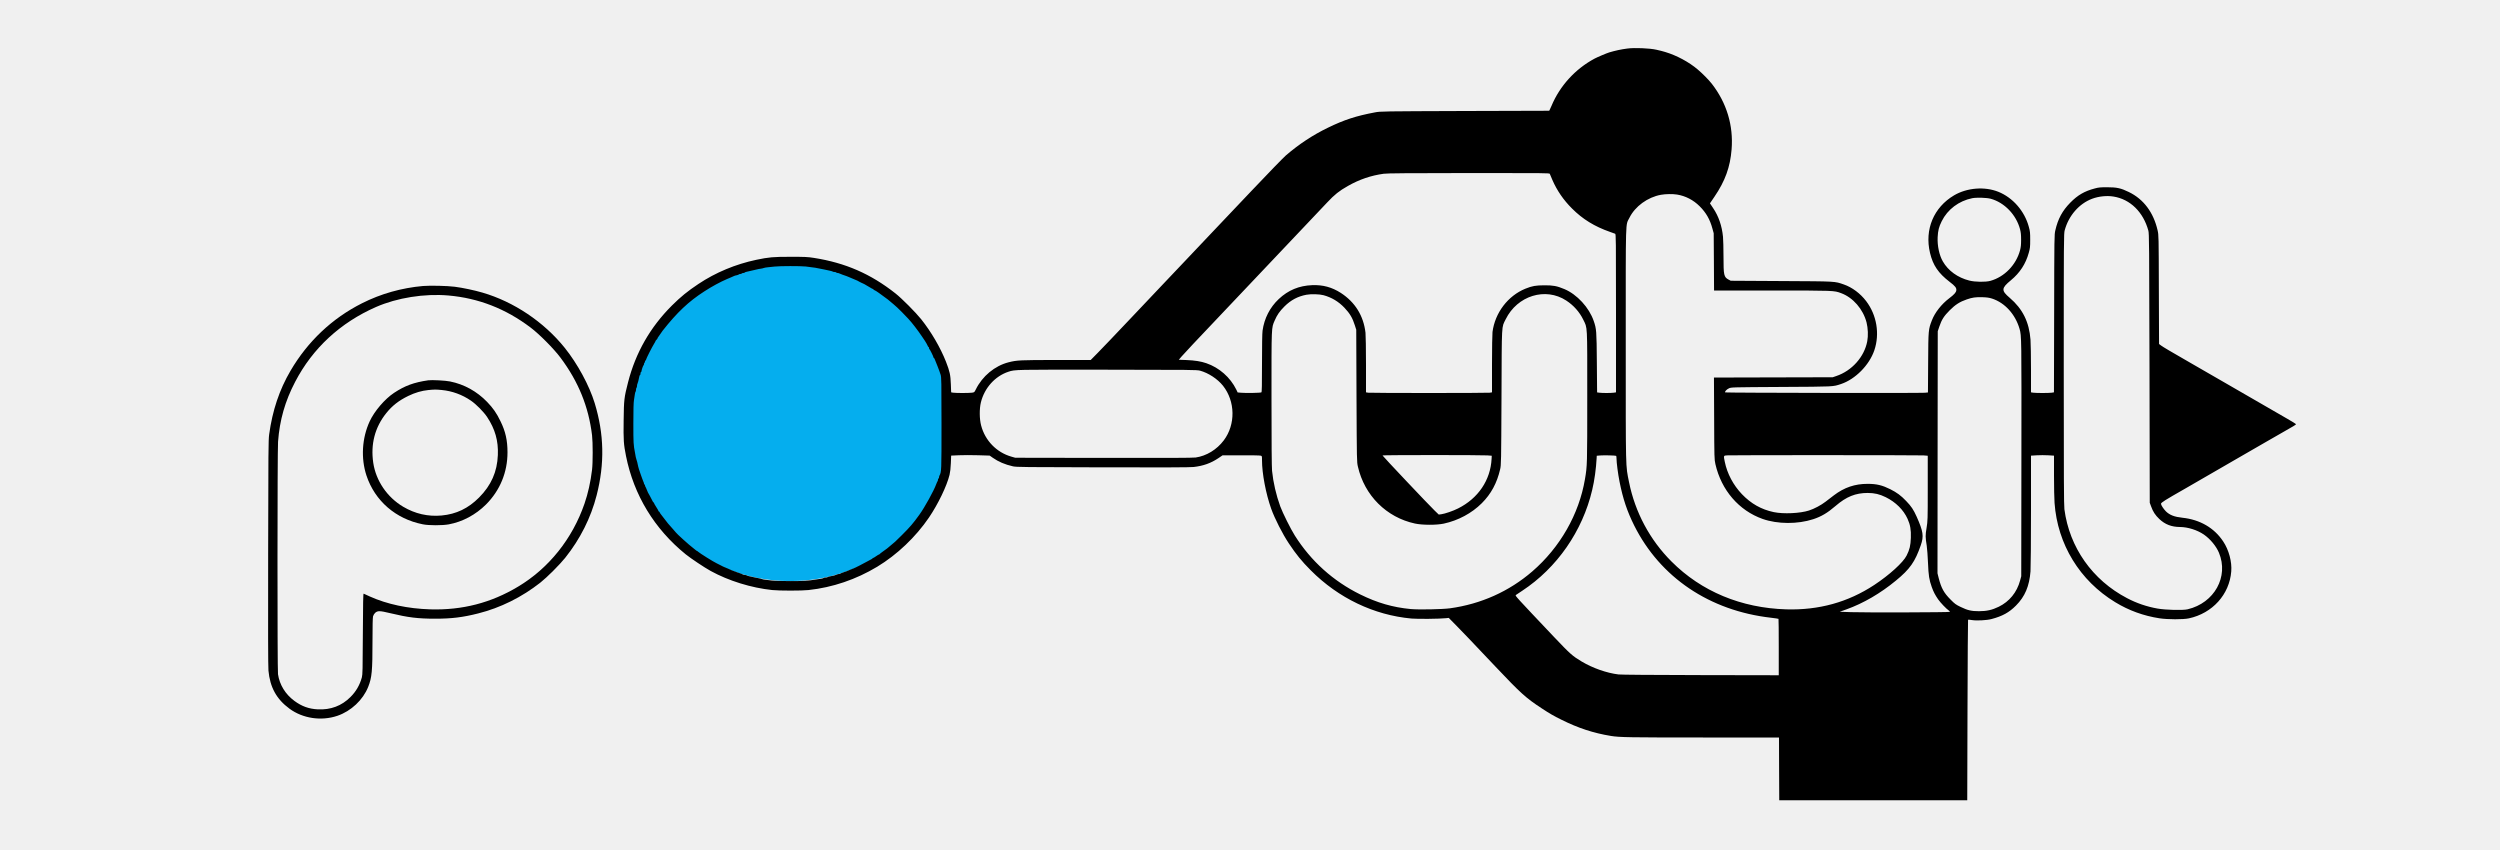
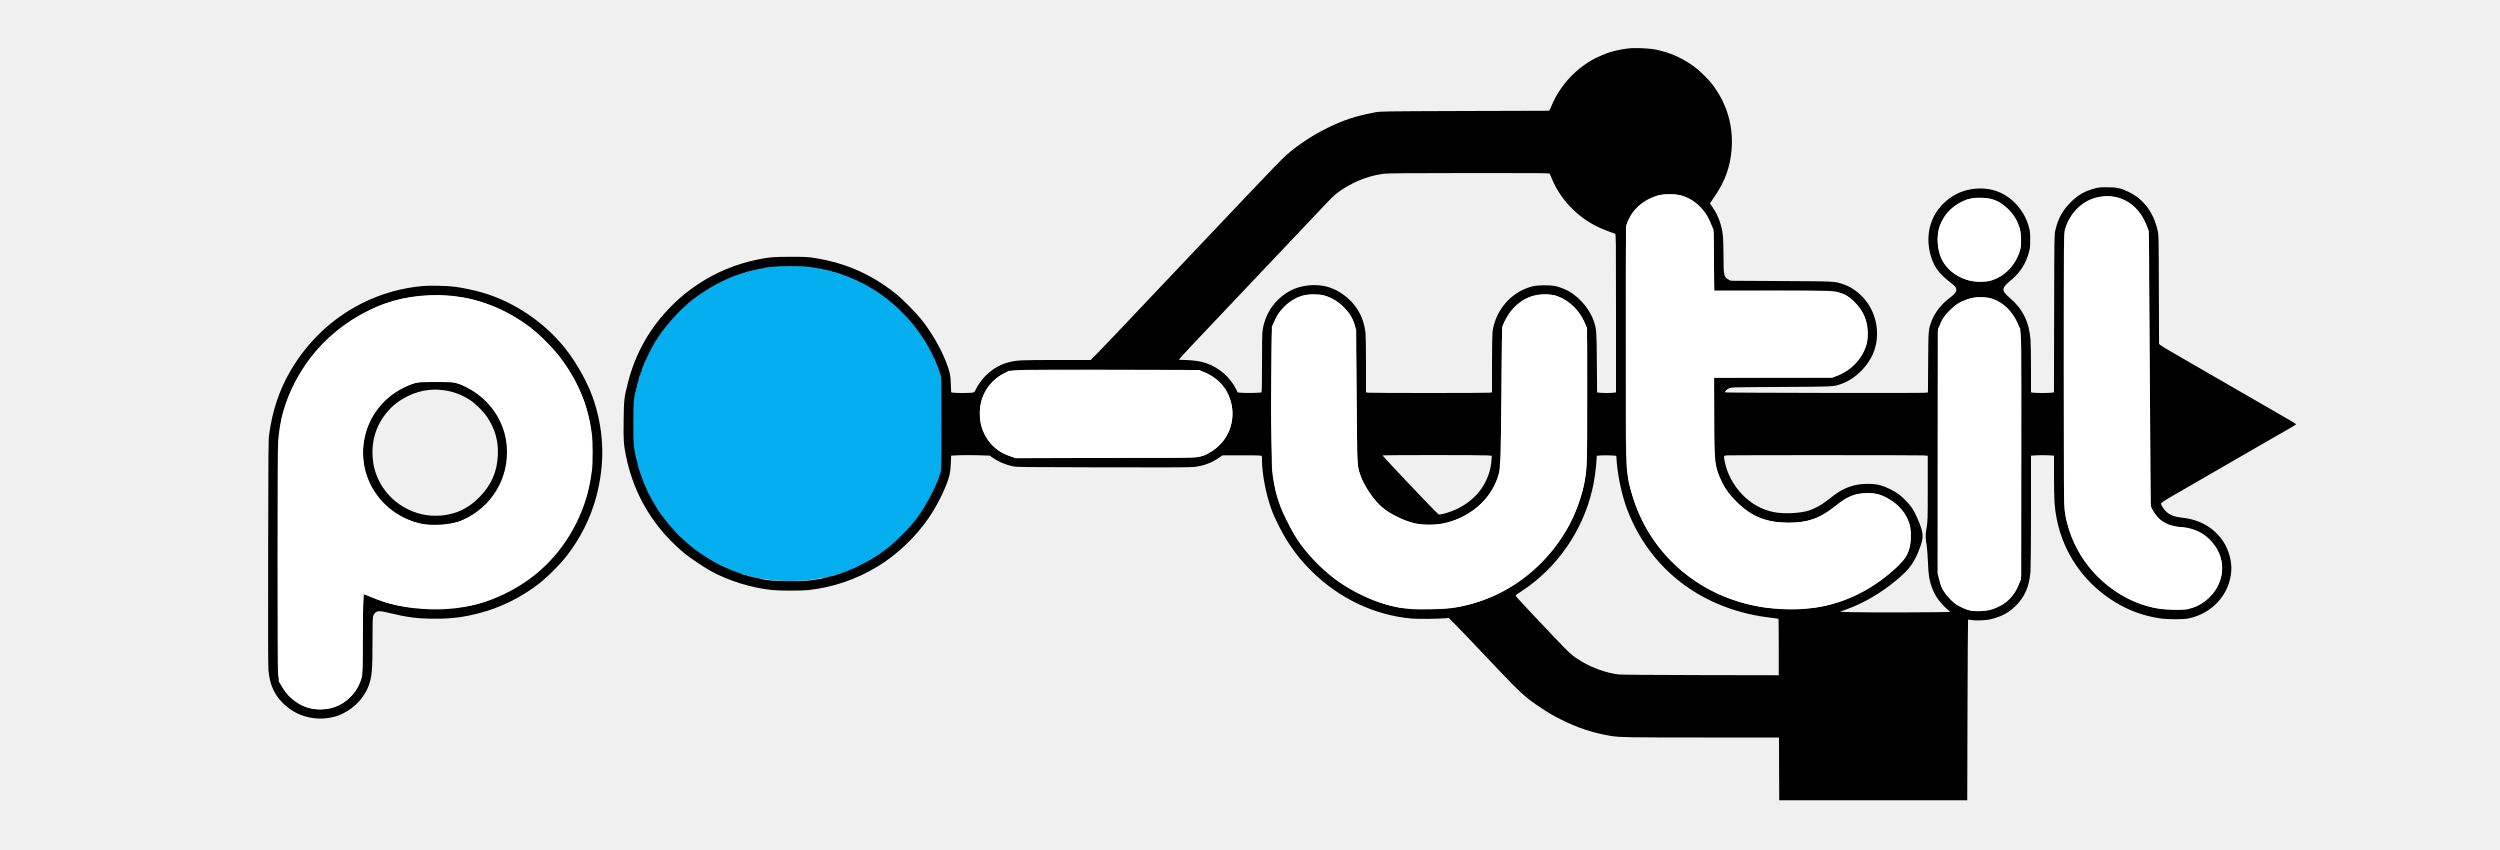
- <svg xmlns="http://www.w3.org/2000/svg" width="100%" height="100%" viewBox="0 0 5000 1700" version="1.1" xml:space="preserve" style="fill-rule:evenodd;clip-rule:evenodd;stroke-linejoin:round;stroke-miterlimit:1.414;">
-   <g transform="matrix(1,0,0,1,52.664,116.094)">
+ <svg xmlns="http://www.w3.org/2000/svg" width="100%" height="100%" viewBox="0 0 5000 1700" version="1.1" xml:space="preserve" style="fill-rule:evenodd;clip-rule:evenodd;stroke-linejoin:round;stroke-miterlimit:1.414;" id="svg2">
+   <defs id="defs19" />
+   <g transform="matrix(1,0,0,1,52.664,116.094)" id="g4">
    <g id="Layer1">
-       <ellipse cx="1527.57" cy="728.977" rx="328.195" ry="317.059" style="fill:rgb(5,174,238);" />
+       <ellipse cx="1527.57" cy="728.977" rx="328.195" ry="317.059" style="fill:rgb(5,174,238);" id="ellipse7" />
    </g>
  </g>
-   <g transform="matrix(0.1,0,0,-0.1,0,1700)">
-     <path d="M32545,16029C32421,16013 32306,15988 32185,15952C32133,15936 31947,15858 31890,15827C31506,15621 31198,15284 31031,14885C31019,14858 31004,14824 30997,14810L30984,14785L29300,14780C27616,14774 27615,14774 27497,14752C27124,14682 26880,14603 26557,14445C26254,14298 25983,14119 25717,13891C25669,13849 25360,13532 25032,13185C24704,12839 24356,12472 24259,12370C24162,12268 23913,12005 23705,11785C23497,11565 23290,11347 23245,11300C23201,11253 22922,10959 22625,10645C22329,10332 22025,10013 21950,9938L21814,9800L21130,9800C20410,9800 20338,9797 20171,9754C19896,9684 19646,9477 19515,9209C19487,9153 19486,9152 19436,9146C19370,9138 19126,9138 19068,9146L19023,9152L19017,9314C19011,9501 18995,9572 18919,9767C18808,10048 18625,10363 18424,10615C18315,10751 18037,11031 17910,11131C17414,11523 16908,11743 16279,11842C16152,11862 16097,11864 15810,11864C15462,11864 15380,11857 15126,11804C14711,11716 14312,11550 13969,11321C13751,11176 13615,11065 13439,10890C13004,10456 12713,9946 12561,9354C12483,9048 12478,9008 12473,8597C12467,8194 12473,8117 12520,7880C12677,7097 13088,6421 13715,5913C13817,5831 14086,5651 14213,5581C14571,5384 15025,5243 15445,5199C15587,5184 16034,5184 16170,5199C16653,5251 17120,5410 17544,5665C17940,5904 18314,6259 18580,6650C18762,6919 18935,7277 18991,7503C19004,7558 19013,7635 19017,7737L19023,7888L19178,7895C19264,7899 19437,7899 19564,7895L19794,7888L19855,7845C19967,7766 20099,7709 20260,7673C20328,7658 20485,7656 22055,7653C23275,7650 23803,7652 23873,7660C24066,7682 24217,7736 24365,7835L24452,7894L24818,7894C25020,7895 25197,7892 25213,7887C25240,7880 25240,7879 25240,7796C25240,7531 25317,7126 25424,6825C25495,6627 25650,6322 25778,6130C25925,5910 26034,5775 26215,5594C26769,5037 27479,4698 28230,4629C28360,4618 28785,4622 28920,4636L28975,4642L29126,4489C29303,4308 29363,4245 29912,3665C30412,3136 30520,3039 30830,2836C30994,2728 31066,2686 31230,2605C31563,2439 31869,2338 32220,2281C32388,2253 32595,2250 34060,2250L35580,2250L35582,1623L35585,995L39345,995L39350,2797C39353,3788 39358,4601 39361,4605C39365,4608 39398,4606 39436,4599C39528,4583 39733,4593 39830,4619C40049,4677 40182,4750 40320,4889C40499,5069 40587,5277 40610,5572C40615,5640 40620,6187 40620,6791L40620,7887L40735,7894C40798,7898 40902,7898 40965,7894L41080,7887L41080,7486C41080,7265 41085,7020 41091,6941C41150,6115 41595,5386 42306,4955C42577,4790 42871,4683 43190,4634C43353,4609 43664,4608 43778,4633C44249,4734 44589,5111 44625,5571C44641,5764 44577,6002 44464,6171C44284,6443 43999,6608 43650,6645C43488,6662 43393,6699 43317,6774C43270,6822 43220,6898 43220,6924C43220,6948 43295,6995 43695,7223C43780,7271 44239,7537 44330,7590C44366,7611 44530,7706 44695,7801C44860,7896 45137,8055 45310,8156C45483,8256 45648,8351 45676,8366C45861,8470 45920,8506 45920,8515C45920,8521 45842,8570 45747,8624C45509,8761 44938,9091 44490,9350C44284,9469 43976,9647 43805,9745C43398,9979 43271,10054 43221,10090L43181,10120L43177,11207C43174,12290 43174,12295 43152,12393C43070,12752 42872,13017 42576,13160C42418,13237 42337,13255 42145,13255C42008,13255 41972,13252 41896,13231C41690,13177 41554,13098 41405,12946C41247,12785 41159,12622 41107,12395C41086,12306 41086,12285 41083,10729L41079,9153L41033,9146C40974,9138 40726,9138 40666,9146L40620,9153L40620,9614C40620,9867 40615,10134 40610,10206C40583,10561 40453,10822 40195,11043C40022,11190 40025,11235 40217,11394C40398,11543 40515,11723 40576,11946C40601,12034 40604,12062 40604,12205C40604,12348 40601,12376 40576,12465C40491,12779 40256,13048 39967,13164C39692,13274 39339,13245 39081,13093C38674,12852 38489,12411 38600,11943C38658,11696 38768,11535 38993,11363C39106,11277 39133,11241 39126,11191C39120,11150 39082,11108 38984,11034C38831,10918 38699,10751 38639,10596C38567,10409 38567,10410 38563,9748L38559,9151L38497,9145C38411,9136 34513,9143 34504,9152C34490,9166 34532,9212 34578,9233C34625,9255 34628,9255 35625,9261C36704,9267 36655,9265 36822,9320C37107,9416 37385,9697 37486,9992C37598,10322 37536,10698 37323,10978C37206,11132 37041,11254 36876,11311C36690,11375 36741,11373 35630,11379L34615,11385L34573,11407C34478,11458 34470,11493 34470,11865C34470,12030 34465,12210 34460,12264C34439,12481 34373,12674 34263,12837L34199,12933L34288,13064C34502,13378 34604,13658 34632,14013C34670,14490 34534,14942 34236,15325C34173,15405 34053,15527 33955,15610C33777,15761 33534,15891 33305,15960C33252,15976 33220,15984 33130,16005C32994,16036 32689,16049 32545,16029ZM30996,13523C31000,13513 31023,13458 31048,13400C31140,13189 31270,12999 31440,12830C31652,12617 31891,12470 32200,12362C32247,12345 32293,12329 32303,12325C32319,12318 32320,12233 32320,10735L32320,9153L32274,9146C32214,9138 32046,9138 31987,9146L31942,9152L31937,9749C31932,10390 31929,10421 31875,10579C31783,10849 31540,11113 31286,11219C31138,11281 31061,11295 30885,11294C30715,11293 30644,11281 30510,11227C30159,11085 29900,10745 29850,10360C29845,10319 29840,10030 29840,9719L29840,9153L29794,9146C29733,9138 27427,9138 27366,9146L27320,9153L27320,9704C27320,10012 27315,10295 27310,10345C27271,10684 27103,10956 26816,11142C26638,11256 26459,11305 26245,11297C25981,11287 25765,11197 25576,11020C25398,10853 25285,10632 25251,10386C25244,10338 25240,10089 25240,9735C25240,9287 25237,9159 25228,9153C25211,9142 24916,9136 24826,9145L24753,9151L24726,9208C24606,9453 24384,9648 24126,9736C24018,9773 23898,9792 23731,9799L23576,9805L23636,9875C23692,9940 23892,10153 24530,10825C24666,10968 25030,11353 25340,11680C25650,12007 26014,12392 26150,12535C26285,12678 26461,12864 26541,12948C26694,13111 26782,13181 26957,13280C27189,13412 27420,13490 27674,13525C27743,13535 28158,13538 29378,13539C30906,13540 30991,13539 30996,13523ZM33540,13109C33710,13082 33868,13000 33994,12874C34121,12747 34199,12612 34248,12430L34274,12335L34278,11763L34281,11190L35443,11190C36692,11189 36679,11190 36822,11137C37060,11050 37263,10816 37331,10551C37360,10437 37366,10284 37345,10175C37287,9863 37038,9584 36725,9479L36655,9455L35467,9452L34279,9449L34283,8632C34286,7832 34287,7813 34308,7718C34427,7196 34778,6789 35253,6621C35551,6516 35953,6514 36265,6616C36426,6669 36550,6742 36710,6880C36927,7067 37111,7141 37355,7141C37492,7140 37591,7117 37715,7056C37914,6958 38070,6803 38151,6624C38205,6505 38223,6404 38217,6245C38211,6087 38194,6012 38133,5890C38064,5751 37790,5502 37484,5300C36959,4955 36378,4794 35725,4813C34824,4840 34027,5171 33430,5770C32998,6201 32702,6754 32581,7356C32511,7704 32515,7540 32515,10115C32515,12718 32508,12479 32589,12645C32701,12872 32953,13056 33218,13104C33312,13121 33452,13123 33540,13109ZM42270,13069C42605,13015 42865,12760 42967,12388C42983,12329 42985,12134 42990,9635L42995,6945L43022,6872C43060,6766 43105,6697 43186,6620C43301,6511 43431,6461 43600,6460C43756,6459 43944,6400 44076,6310C44205,6221 44324,6077 44379,5945C44579,5466 44287,4940 43752,4814C43657,4791 43312,4800 43150,4829C42935,4867 42733,4936 42541,5037C41847,5400 41389,6051 41288,6815C41278,6896 41275,7441 41275,9620C41275,12234 41276,12327 41294,12394C41373,12687 41582,12927 41843,13025C41974,13074 42137,13091 42270,13069ZM39814,13025C40089,12949 40324,12706 40401,12415C40417,12353 40422,12306 40422,12205C40422,12104 40417,12057 40401,11995C40323,11702 40090,11462 39808,11383C39711,11356 39502,11359 39385,11389C39155,11447 38964,11585 38857,11771C38786,11893 38745,12084 38753,12255C38760,12390 38777,12459 38834,12575C38951,12812 39177,12982 39445,13036C39533,13053 39732,13047 39814,13025ZM16115,11670C16261,11654 16357,11639 16480,11611C16505,11605 16553,11595 16587,11588C16621,11581 16652,11572 16656,11568C16660,11563 16676,11560 16691,11560C16706,11560 16722,11556 16725,11550C16728,11545 16741,11540 16754,11540C16766,11540 16780,11536 16785,11532C16791,11528 16820,11516 16850,11506C16880,11496 16915,11484 16928,11479C16940,11474 16961,11466 16975,11460C17031,11437 17121,11400 17150,11386C17164,11380 17177,11373 17180,11369C17183,11366 17203,11356 17225,11346C17247,11337 17273,11324 17284,11319C17344,11285 17373,11268 17409,11246C17431,11231 17454,11220 17460,11220C17465,11220 17470,11216 17470,11210C17470,11205 17475,11200 17480,11200C17490,11200 17568,11152 17580,11140C17583,11137 17617,11112 17655,11085C17694,11058 17739,11025 17756,11011C17865,10921 17890,10899 17944,10850C17994,10804 18061,10736 18165,10626C18238,10549 18357,10394 18443,10265C18469,10227 18493,10190 18497,10185C18513,10164 18551,10094 18557,10078C18560,10068 18566,10060 18571,10060C18576,10060 18580,10051 18580,10041C18580,10030 18583,10020 18588,10018C18598,10014 18670,9868 18670,9852C18670,9846 18673,9840 18678,9840C18685,9840 18694,9821 18727,9735C18735,9713 18747,9684 18753,9670C18779,9605 18794,9562 18813,9504C18828,9457 18830,9361 18830,8531C18830,7569 18830,7563 18789,7488C18784,7478 18780,7461 18780,7450C18780,7439 18776,7430 18770,7430C18765,7430 18760,7420 18760,7407C18760,7394 18756,7380 18751,7375C18747,7369 18734,7343 18724,7315C18677,7185 18492,6850 18387,6705C18261,6530 18202,6461 18035,6295C17913,6172 17884,6146 17795,6075C17768,6053 17743,6032 17740,6029C17737,6026 17704,6002 17665,5975C17627,5948 17594,5922 17592,5918C17590,5913 17584,5910 17579,5910C17574,5910 17548,5894 17521,5875C17495,5856 17468,5840 17461,5840C17455,5840 17450,5836 17450,5832C17450,5828 17438,5819 17423,5813C17407,5806 17373,5787 17345,5771C17294,5740 17076,5630 17065,5630C17062,5630 17038,5621 17012,5609C16944,5579 16931,5574 16870,5554C16840,5544 16811,5532 16806,5528C16800,5524 16788,5520 16778,5520C16768,5520 16752,5516 16742,5511C16712,5496 16656,5480 16607,5474C16581,5470 16557,5463 16554,5459C16551,5454 16534,5450 16516,5450C16499,5450 16480,5446 16474,5441C16469,5436 16447,5430 16425,5426C16403,5423 16358,5416 16325,5411C16167,5384 16064,5378 15805,5378C15651,5378 15485,5383 15435,5390C15386,5396 15325,5404 15300,5406C15275,5409 15246,5415 15235,5420C15224,5425 15199,5431 15180,5434C15161,5436 15125,5444 15100,5450C15075,5456 15030,5466 15000,5472C14970,5477 14941,5486 14936,5491C14930,5496 14916,5500 14903,5500C14890,5500 14872,5504 14862,5509C14836,5522 14800,5536 14740,5555C14710,5564 14665,5581 14640,5592C14615,5603 14586,5616 14575,5621C14489,5655 14434,5680 14385,5708C14374,5714 14352,5725 14335,5733C14268,5764 13992,5937 13963,5965C13955,5973 13946,5980 13942,5980C13938,5980 13923,5990 13908,6003C13893,6016 13869,6035 13855,6046C13792,6091 13524,6334 13518,6350C13516,6355 13490,6385 13460,6417C13390,6492 13325,6570 13275,6640C13253,6670 13227,6704 13218,6714C13208,6725 13198,6742 13194,6752C13191,6762 13184,6770 13179,6770C13174,6770 13170,6774 13170,6780C13170,6785 13150,6821 13125,6859C13100,6897 13080,6933 13080,6939C13080,6945 13077,6950 13073,6950C13068,6950 13060,6960 13054,6973C13027,7028 12964,7145 12959,7150C12956,7153 12946,7178 12936,7205C12926,7233 12913,7259 12909,7265C12904,7270 12900,7282 12900,7292C12900,7302 12896,7310 12890,7310C12885,7310 12880,7318 12880,7328C12880,7338 12876,7350 12872,7355C12868,7361 12856,7392 12845,7425C12835,7458 12823,7490 12820,7495C12816,7501 12808,7525 12801,7550C12794,7575 12784,7604 12779,7615C12772,7633 12759,7687 12744,7760C12741,7774 12735,7794 12730,7805C12725,7816 12719,7841 12715,7860C12712,7879 12705,7918 12700,7945C12669,8103 12667,8141 12667,8530C12667,8797 12671,8955 12679,8995C12685,9028 12693,9079 12696,9108C12700,9137 12706,9163 12711,9166C12716,9169 12720,9186 12720,9205C12720,9224 12725,9242 12730,9245C12736,9248 12740,9264 12740,9281C12740,9297 12744,9318 12750,9328C12758,9343 12772,9396 12787,9473C12790,9488 12796,9500 12801,9500C12806,9500 12810,9514 12810,9530C12810,9547 12815,9560 12820,9560C12826,9560 12830,9567 12830,9576C12830,9598 12863,9694 12873,9698C12877,9700 12880,9710 12880,9720C12880,9730 12885,9742 12890,9745C12896,9748 12900,9760 12900,9771C12900,9781 12905,9790 12910,9790C12916,9790 12920,9797 12920,9804C12920,9821 13042,10063 13083,10127C13098,10151 13110,10173 13110,10178C13110,10183 13119,10195 13130,10205C13141,10215 13150,10227 13150,10232C13150,10237 13155,10246 13160,10253C13166,10260 13187,10290 13207,10320C13227,10350 13247,10379 13252,10385C13542,10753 13772,10970 14086,11172C14236,11270 14411,11364 14540,11419C14570,11432 14611,11449 14630,11457C14649,11465 14672,11475 14681,11480C14690,11485 14714,11492 14734,11495C14754,11499 14773,11506 14776,11511C14779,11516 14792,11520 14805,11520C14818,11520 14832,11525 14835,11530C14838,11536 14852,11540 14865,11540C14878,11540 14891,11544 14894,11549C14897,11554 14912,11560 14927,11563C14970,11572 15091,11600 15135,11611C15157,11617 15193,11624 15215,11626C15237,11629 15264,11635 15275,11640C15286,11645 15324,11652 15360,11655C15396,11659 15457,11665 15495,11669C15601,11681 16013,11681 16115,11670ZM26470,11096C26632,11052 26771,10969 26889,10845C26998,10730 27051,10640 27097,10493L27125,10405L27130,9085C27136,7768 27136,7765 27158,7668C27290,7090 27729,6652 28300,6529C28449,6497 28728,6496 28877,6528C29164,6590 29436,6736 29635,6935C29821,7120 29940,7340 30003,7615C30023,7703 30024,7736 30030,9055C30036,10572 30029,10442 30114,10615C30347,11087 30910,11261 31325,10989C31472,10894 31591,10759 31665,10607C31751,10429 31745,10543 31745,9070C31745,7699 31745,7685 31699,7416C31581,6715 31200,6050 30645,5571C30180,5170 29618,4919 29000,4834C28841,4813 28378,4804 28214,4819C27856,4853 27546,4943 27205,5111C26665,5377 26220,5777 25897,6288C25814,6419 25654,6740 25605,6873C25523,7098 25464,7354 25441,7584C25434,7656 25430,8147 25430,9027C25430,10500 25427,10436 25494,10590C25540,10699 25592,10774 25689,10871C25818,10999 25955,11072 26128,11105C26220,11122 26390,11118 26470,11096ZM39842,11028C40098,10944 40306,10715 40391,10423C40431,10283 40431,10260 40428,7825L40425,5475L40402,5390C40339,5154 40188,4969 39975,4865C39844,4801 39734,4776 39580,4776C39427,4776 39354,4793 39211,4862C39118,4907 39096,4922 39011,5009C38877,5143 38825,5239 38774,5438L38750,5534L38752,7954L38755,10375L38787,10470C38834,10608 38880,10680 38995,10795C39107,10907 39196,10964 39333,11011C39449,11051 39508,11059 39645,11056C39739,11053 39782,11047 39842,11028ZM24000,9587C24171,9540 24350,9422 24460,9285C24707,8973 24714,8510 24476,8193C24336,8007 24129,7881 23914,7850C23857,7842 23337,7840 22070,7842L20305,7845L20228,7867C19932,7951 19702,8188 19623,8489C19588,8620 19586,8822 19618,8953C19689,9241 19901,9477 20168,9565C20304,9609 20271,9608 22150,9606C23820,9605 23939,9603 24000,9587ZM29750,7892L29835,7885L29832,7825C29811,7399 29565,7033 29161,6831C29063,6781 28896,6724 28825,6715L28775,6709L28694,6787C28581,6895 27650,7881 27650,7891C27650,7901 29620,7901 29750,7892ZM32323,7883C32327,7881 32330,7858 32330,7832C32330,7750 32360,7520 32391,7365C32459,7022 32543,6773 32684,6490C33204,5451 34192,4785 35422,4645C35501,4635 35567,4626 35570,4623C35573,4621 35575,4366 35575,4057L35575,3495L34015,3498C33014,3500 32425,3505 32370,3511C32133,3540 31854,3638 31631,3771C31448,3881 31403,3921 31084,4257C30316,5068 30300,5085 30316,5099C30321,5103 30379,5142 30445,5185C31140,5643 31650,6377 31844,7201C31890,7394 31921,7623 31933,7840L31935,7885L32010,7891C32085,7897 32308,7891 32323,7883ZM38470,7892L38555,7885L38555,7235C38555,6600 38554,6582 38531,6440C38506,6287 38507,6263 38535,6082C38543,6026 38555,5873 38560,5742C38570,5489 38584,5403 38635,5260C38671,5160 38703,5100 38762,5014C38808,4947 38926,4824 38979,4787C38993,4778 39000,4767 38996,4763C38986,4752 37301,4747 37020,4757L36795,4765L36930,4813C37265,4933 37608,5132 37917,5387C38199,5618 38301,5764 38416,6096C38479,6278 38465,6370 38333,6667C38271,6805 38225,6875 38125,6978C38020,7089 37938,7149 37805,7216C37644,7296 37532,7323 37355,7323C37098,7324 36883,7250 36677,7093C36632,7058 36557,7001 36510,6965C36419,6895 36285,6824 36180,6790C36001,6732 35668,6717 35474,6758C35225,6811 35023,6925 34839,7116C34666,7297 34544,7527 34496,7762C34469,7892 34468,7889 34553,7893C34688,7899 38385,7898 38470,7892Z" style="fill:black;fill-rule:nonzero;" />
-     <path d="M8460,11280C8031,11242 7617,11125 7239,10934C6641,10632 6157,10175 5811,9586C5588,9207 5448,8788 5383,8310C5368,8197 5366,7978 5363,5945C5360,4442 5362,3667 5369,3589C5400,3254 5530,3017 5790,2826C6056,2630 6427,2575 6748,2684C7021,2777 7260,3001 7364,3263C7438,3449 7450,3577 7450,4190C7450,4481 7454,4649 7461,4674C7467,4696 7485,4726 7501,4741C7552,4788 7592,4788 7806,4736C8163,4650 8358,4626 8705,4626C9030,4626 9255,4653 9562,4731C10009,4843 10439,5057 10811,5351C10940,5452 11199,5712 11305,5845C11604,6220 11818,6645 11933,7095C12095,7727 12083,8318 11894,8937C11787,9288 11550,9726 11295,10043C10878,10562 10277,10965 9649,11148C9485,11196 9257,11244 9095,11265C8949,11284 8603,11292 8460,11280ZM8970,11090C9572,11037 10115,10825 10612,10449C10788,10316 11077,10025 11211,9845C11569,9366 11772,8866 11841,8295C11858,8156 11858,7739 11841,7605C11811,7356 11760,7130 11690,6927C11448,6225 10977,5636 10363,5268C9822,4943 9247,4794 8605,4813C8155,4827 7742,4915 7395,5071C7335,5099 7280,5124 7273,5127C7264,5131 7260,4947 7257,4323C7254,3605 7252,3508 7237,3452C7196,3301 7121,3170 7010,3060C6834,2883 6613,2800 6355,2813C6177,2822 6034,2874 5888,2982C5707,3115 5591,3305 5560,3516C5546,3613 5547,7978 5561,8165C5593,8599 5701,8977 5904,9365C6254,10036 6806,10546 7520,10860C7942,11045 8489,11132 8970,11090Z" style="fill:black;fill-rule:nonzero;" />
-     <path d="M8565,9394C8281,9353 8097,9286 7880,9142C7696,9020 7488,8777 7394,8574C7239,8239 7215,7834 7330,7487C7499,6981 7915,6621 8455,6514C8576,6489 8848,6489 8976,6513C9251,6564 9513,6704 9720,6910C10000,7191 10150,7554 10150,7953C10150,8193 10110,8371 10010,8575C9930,8740 9863,8836 9743,8961C9537,9174 9284,9314 9000,9371C8909,9390 8635,9404 8565,9394ZM8835,9200C9042,9180 9244,9107 9417,8988C9523,8916 9673,8764 9743,8659C9902,8418 9969,8185 9957,7900C9944,7564 9824,7293 9581,7049C9365,6832 9125,6717 8832,6690C8561,6665 8302,6724 8064,6865C7743,7055 7519,7384 7465,7744C7410,8117 7498,8454 7725,8737C7844,8886 7976,8989 8165,9081C8300,9147 8434,9186 8566,9199C8694,9211 8713,9211 8835,9200Z" style="fill:black;fill-rule:nonzero;" />
+   <g transform="matrix(0.1,0,0,-0.1,0,1700)" id="g9">
+     <path d="M32545,16029C32421,16013 32306,15988 32185,15952C32133,15936 31947,15858 31890,15827C31506,15621 31198,15284 31031,14885C31019,14858 31004,14824 30997,14810L30984,14785L29300,14780C27616,14774 27615,14774 27497,14752C27124,14682 26880,14603 26557,14445C26254,14298 25983,14119 25717,13891C25669,13849 25360,13532 25032,13185C24704,12839 24356,12472 24259,12370C24162,12268 23913,12005 23705,11785C23497,11565 23290,11347 23245,11300C23201,11253 22922,10959 22625,10645C22329,10332 22025,10013 21950,9938L21814,9800L21130,9800C20410,9800 20338,9797 20171,9754C19896,9684 19646,9477 19515,9209C19487,9153 19486,9152 19436,9146C19370,9138 19126,9138 19068,9146L19023,9152L19017,9314C19011,9501 18995,9572 18919,9767C18808,10048 18625,10363 18424,10615C18315,10751 18037,11031 17910,11131C17414,11523 16908,11743 16279,11842C16152,11862 16097,11864 15810,11864C15462,11864 15380,11857 15126,11804C14711,11716 14312,11550 13969,11321C13751,11176 13615,11065 13439,10890C13004,10456 12713,9946 12561,9354C12483,9048 12478,9008 12473,8597C12467,8194 12473,8117 12520,7880C12677,7097 13088,6421 13715,5913C13817,5831 14086,5651 14213,5581C14571,5384 15025,5243 15445,5199C15587,5184 16034,5184 16170,5199C16653,5251 17120,5410 17544,5665C17940,5904 18314,6259 18580,6650C18762,6919 18935,7277 18991,7503C19004,7558 19013,7635 19017,7737L19023,7888L19178,7895C19264,7899 19437,7899 19564,7895L19794,7888L19855,7845C19967,7766 20099,7709 20260,7673C20328,7658 20485,7656 22055,7653C23275,7650 23803,7652 23873,7660C24066,7682 24217,7736 24365,7835L24452,7894L24818,7894C25020,7895 25197,7892 25213,7887C25240,7880 25240,7879 25240,7796C25240,7531 25317,7126 25424,6825C25495,6627 25650,6322 25778,6130C25925,5910 26034,5775 26215,5594C26769,5037 27479,4698 28230,4629C28360,4618 28785,4622 28920,4636L28975,4642L29126,4489C29303,4308 29363,4245 29912,3665C30412,3136 30520,3039 30830,2836C30994,2728 31066,2686 31230,2605C31563,2439 31869,2338 32220,2281C32388,2253 32595,2250 34060,2250L35580,2250L35582,1623L35585,995L39345,995L39350,2797C39353,3788 39358,4601 39361,4605C39365,4608 39398,4606 39436,4599C39528,4583 39733,4593 39830,4619C40049,4677 40182,4750 40320,4889C40499,5069 40587,5277 40610,5572C40615,5640 40620,6187 40620,6791L40620,7887L40735,7894C40798,7898 40902,7898 40965,7894L41080,7887L41080,7486C41080,7265 41085,7020 41091,6941C41150,6115 41595,5386 42306,4955C42577,4790 42871,4683 43190,4634C43353,4609 43664,4608 43778,4633C44249,4734 44589,5111 44625,5571C44641,5764 44577,6002 44464,6171C44284,6443 43999,6608 43650,6645C43488,6662 43393,6699 43317,6774C43270,6822 43220,6898 43220,6924C43220,6948 43295,6995 43695,7223C43780,7271 44239,7537 44330,7590C44366,7611 44530,7706 44695,7801C44860,7896 45137,8055 45310,8156C45483,8256 45648,8351 45676,8366C45861,8470 45920,8506 45920,8515C45920,8521 45842,8570 45747,8624C45509,8761 44938,9091 44490,9350C44284,9469 43976,9647 43805,9745C43398,9979 43271,10054 43221,10090L43181,10120L43177,11207C43174,12290 43174,12295 43152,12393C43070,12752 42872,13017 42576,13160C42418,13237 42337,13255 42145,13255C42008,13255 41972,13252 41896,13231C41690,13177 41554,13098 41405,12946C41247,12785 41159,12622 41107,12395C41086,12306 41086,12285 41083,10729L41079,9153L41033,9146C40974,9138 40726,9138 40666,9146L40620,9153L40620,9614C40620,9867 40615,10134 40610,10206C40583,10561 40453,10822 40195,11043C40022,11190 40025,11235 40217,11394C40398,11543 40515,11723 40576,11946C40601,12034 40604,12062 40604,12205C40604,12348 40601,12376 40576,12465C40491,12779 40256,13048 39967,13164C39692,13274 39339,13245 39081,13093C38674,12852 38489,12411 38600,11943C38658,11696 38768,11535 38993,11363C39106,11277 39133,11241 39126,11191C39120,11150 39082,11108 38984,11034C38831,10918 38699,10751 38639,10596C38567,10409 38567,10410 38563,9748L38559,9151L38497,9145C38411,9136 34513,9143 34504,9152C34490,9166 34532,9212 34578,9233C34625,9255 34628,9255 35625,9261C36704,9267 36655,9265 36822,9320C37107,9416 37385,9697 37486,9992C37598,10322 37536,10698 37323,10978C37206,11132 37041,11254 36876,11311C36690,11375 36741,11373 35630,11379L34615,11385L34573,11407C34478,11458 34470,11493 34470,11865C34470,12030 34465,12210 34460,12264C34439,12481 34373,12674 34263,12837L34199,12933L34288,13064C34502,13378 34604,13658 34632,14013C34670,14490 34534,14942 34236,15325C34173,15405 34053,15527 33955,15610C33777,15761 33534,15891 33305,15960C33252,15976 33220,15984 33130,16005C32994,16036 32689,16049 32545,16029ZM30996,13523C31000,13513 31023,13458 31048,13400C31140,13189 31270,12999 31440,12830C31652,12617 31891,12470 32200,12362C32247,12345 32293,12329 32303,12325C32319,12318 32320,12233 32320,10735L32320,9153L32274,9146C32214,9138 32046,9138 31987,9146L31942,9152L31937,9749C31932,10390 31929,10421 31875,10579C31783,10849 31540,11113 31286,11219C31138,11281 31061,11295 30885,11294C30715,11293 30644,11281 30510,11227C30159,11085 29900,10745 29850,10360C29845,10319 29840,10030 29840,9719L29840,9153L29794,9146C29733,9138 27427,9138 27366,9146L27320,9153L27320,9704C27320,10012 27315,10295 27310,10345C27271,10684 27103,10956 26816,11142C26638,11256 26459,11305 26245,11297C25981,11287 25765,11197 25576,11020C25398,10853 25285,10632 25251,10386C25244,10338 25240,10089 25240,9735C25240,9287 25237,9159 25228,9153C25211,9142 24916,9136 24826,9145L24753,9151L24726,9208C24606,9453 24384,9648 24126,9736C24018,9773 23898,9792 23731,9799L23576,9805L23636,9875C23692,9940 23892,10153 24530,10825C24666,10968 25030,11353 25340,11680C25650,12007 26014,12392 26150,12535C26285,12678 26461,12864 26541,12948C26694,13111 26782,13181 26957,13280C27189,13412 27420,13490 27674,13525C27743,13535 28158,13538 29378,13539C30906,13540 30991,13539 30996,13523ZM33540,13109C33710,13082 33868,13000 33994,12874C34121,12747 34199,12612 34248,12430L34274,12335L34278,11763L34281,11190L35443,11190C36692,11189 36679,11190 36822,11137C37060,11050 37263,10816 37331,10551C37360,10437 37366,10284 37345,10175C37287,9863 37038,9584 36725,9479L36655,9455L35467,9452L34279,9449L34283,8632C34286,7832 34287,7813 34308,7718C34427,7196 34778,6789 35253,6621C35551,6516 35953,6514 36265,6616C36426,6669 36550,6742 36710,6880C36927,7067 37111,7141 37355,7141C37492,7140 37591,7117 37715,7056C37914,6958 38070,6803 38151,6624C38205,6505 38223,6404 38217,6245C38211,6087 38194,6012 38133,5890C38064,5751 37790,5502 37484,5300C36959,4955 36378,4794 35725,4813C34824,4840 34027,5171 33430,5770C32998,6201 32702,6754 32581,7356C32511,7704 32515,7540 32515,10115C32515,12718 32508,12479 32589,12645C32701,12872 32953,13056 33218,13104C33312,13121 33452,13123 33540,13109ZM42270,13069C42605,13015 42865,12760 42967,12388C42983,12329 42985,12134 42990,9635L42995,6945L43022,6872C43060,6766 43105,6697 43186,6620C43301,6511 43431,6461 43600,6460C43756,6459 43944,6400 44076,6310C44205,6221 44324,6077 44379,5945C44579,5466 44287,4940 43752,4814C43657,4791 43312,4800 43150,4829C42935,4867 42733,4936 42541,5037C41847,5400 41389,6051 41288,6815C41278,6896 41275,7441 41275,9620C41275,12234 41276,12327 41294,12394C41373,12687 41582,12927 41843,13025C41974,13074 42137,13091 42270,13069ZM39814,13025C40089,12949 40324,12706 40401,12415C40417,12353 40422,12306 40422,12205C40422,12104 40417,12057 40401,11995C40323,11702 40090,11462 39808,11383C39711,11356 39502,11359 39385,11389C39155,11447 38964,11585 38857,11771C38786,11893 38745,12084 38753,12255C38760,12390 38777,12459 38834,12575C38951,12812 39177,12982 39445,13036C39533,13053 39732,13047 39814,13025ZM16115,11670C16261,11654 16357,11639 16480,11611C16505,11605 16553,11595 16587,11588C16621,11581 16652,11572 16656,11568C16660,11563 16676,11560 16691,11560C16706,11560 16722,11556 16725,11550C16728,11545 16741,11540 16754,11540C16766,11540 16780,11536 16785,11532C16791,11528 16820,11516 16850,11506C16880,11496 16915,11484 16928,11479C16940,11474 16961,11466 16975,11460C17031,11437 17121,11400 17150,11386C17164,11380 17177,11373 17180,11369C17183,11366 17203,11356 17225,11346C17247,11337 17273,11324 17284,11319C17344,11285 17373,11268 17409,11246C17431,11231 17454,11220 17460,11220C17465,11220 17470,11216 17470,11210C17470,11205 17475,11200 17480,11200C17490,11200 17568,11152 17580,11140C17583,11137 17617,11112 17655,11085C17694,11058 17739,11025 17756,11011C17865,10921 17890,10899 17944,10850C17994,10804 18061,10736 18165,10626C18238,10549 18357,10394 18443,10265C18469,10227 18493,10190 18497,10185C18513,10164 18551,10094 18557,10078C18560,10068 18566,10060 18571,10060C18576,10060 18580,10051 18580,10041C18580,10030 18583,10020 18588,10018C18598,10014 18670,9868 18670,9852C18670,9846 18673,9840 18678,9840C18685,9840 18694,9821 18727,9735C18735,9713 18747,9684 18753,9670C18779,9605 18794,9562 18813,9504C18828,9457 18830,9361 18830,8531C18830,7569 18830,7563 18789,7488C18784,7478 18780,7461 18780,7450C18780,7439 18776,7430 18770,7430C18765,7430 18760,7420 18760,7407C18760,7394 18756,7380 18751,7375C18747,7369 18734,7343 18724,7315C18677,7185 18492,6850 18387,6705C18261,6530 18202,6461 18035,6295C17913,6172 17884,6146 17795,6075C17768,6053 17743,6032 17740,6029C17737,6026 17704,6002 17665,5975C17627,5948 17594,5922 17592,5918C17590,5913 17584,5910 17579,5910C17574,5910 17548,5894 17521,5875C17495,5856 17468,5840 17461,5840C17455,5840 17450,5836 17450,5832C17450,5828 17438,5819 17423,5813C17407,5806 17373,5787 17345,5771C17294,5740 17076,5630 17065,5630C17062,5630 17038,5621 17012,5609C16944,5579 16931,5574 16870,5554C16840,5544 16811,5532 16806,5528C16800,5524 16788,5520 16778,5520C16768,5520 16752,5516 16742,5511C16712,5496 16656,5480 16607,5474C16581,5470 16557,5463 16554,5459C16551,5454 16534,5450 16516,5450C16499,5450 16480,5446 16474,5441C16469,5436 16447,5430 16425,5426C16403,5423 16358,5416 16325,5411C16167,5384 16064,5378 15805,5378C15651,5378 15485,5383 15435,5390C15386,5396 15325,5404 15300,5406C15275,5409 15246,5415 15235,5420C15224,5425 15199,5431 15180,5434C15161,5436 15125,5444 15100,5450C15075,5456 15030,5466 15000,5472C14970,5477 14941,5486 14936,5491C14930,5496 14916,5500 14903,5500C14890,5500 14872,5504 14862,5509C14836,5522 14800,5536 14740,5555C14710,5564 14665,5581 14640,5592C14615,5603 14586,5616 14575,5621C14489,5655 14434,5680 14385,5708C14374,5714 14352,5725 14335,5733C14268,5764 13992,5937 13963,5965C13955,5973 13946,5980 13942,5980C13938,5980 13923,5990 13908,6003C13893,6016 13869,6035 13855,6046C13792,6091 13524,6334 13518,6350C13516,6355 13490,6385 13460,6417C13390,6492 13325,6570 13275,6640C13253,6670 13227,6704 13218,6714C13208,6725 13198,6742 13194,6752C13191,6762 13184,6770 13179,6770C13174,6770 13170,6774 13170,6780C13170,6785 13150,6821 13125,6859C13100,6897 13080,6933 13080,6939C13080,6945 13077,6950 13073,6950C13068,6950 13060,6960 13054,6973C13027,7028 12964,7145 12959,7150C12956,7153 12946,7178 12936,7205C12926,7233 12913,7259 12909,7265C12904,7270 12900,7282 12900,7292C12900,7302 12896,7310 12890,7310C12885,7310 12880,7318 12880,7328C12880,7338 12876,7350 12872,7355C12868,7361 12856,7392 12845,7425C12835,7458 12823,7490 12820,7495C12816,7501 12808,7525 12801,7550C12794,7575 12784,7604 12779,7615C12772,7633 12759,7687 12744,7760C12741,7774 12735,7794 12730,7805C12725,7816 12719,7841 12715,7860C12712,7879 12705,7918 12700,7945C12669,8103 12667,8141 12667,8530C12667,8797 12671,8955 12679,8995C12685,9028 12693,9079 12696,9108C12700,9137 12706,9163 12711,9166C12716,9169 12720,9186 12720,9205C12720,9224 12725,9242 12730,9245C12736,9248 12740,9264 12740,9281C12740,9297 12744,9318 12750,9328C12758,9343 12772,9396 12787,9473C12790,9488 12796,9500 12801,9500C12806,9500 12810,9514 12810,9530C12810,9547 12815,9560 12820,9560C12826,9560 12830,9567 12830,9576C12830,9598 12863,9694 12873,9698C12877,9700 12880,9710 12880,9720C12880,9730 12885,9742 12890,9745C12896,9748 12900,9760 12900,9771C12900,9781 12905,9790 12910,9790C12916,9790 12920,9797 12920,9804C12920,9821 13042,10063 13083,10127C13098,10151 13110,10173 13110,10178C13110,10183 13119,10195 13130,10205C13141,10215 13150,10227 13150,10232C13150,10237 13155,10246 13160,10253C13166,10260 13187,10290 13207,10320C13227,10350 13247,10379 13252,10385C13542,10753 13772,10970 14086,11172C14236,11270 14411,11364 14540,11419C14570,11432 14611,11449 14630,11457C14649,11465 14672,11475 14681,11480C14690,11485 14714,11492 14734,11495C14754,11499 14773,11506 14776,11511C14779,11516 14792,11520 14805,11520C14818,11520 14832,11525 14835,11530C14838,11536 14852,11540 14865,11540C14878,11540 14891,11544 14894,11549C14897,11554 14912,11560 14927,11563C14970,11572 15091,11600 15135,11611C15157,11617 15193,11624 15215,11626C15237,11629 15264,11635 15275,11640C15286,11645 15324,11652 15360,11655C15396,11659 15457,11665 15495,11669C15601,11681 16013,11681 16115,11670ZM26470,11096C26632,11052 26771,10969 26889,10845C26998,10730 27051,10640 27097,10493L27125,10405L27130,9085C27136,7768 27136,7765 27158,7668C27290,7090 27729,6652 28300,6529C28449,6497 28728,6496 28877,6528C29164,6590 29436,6736 29635,6935C29821,7120 29940,7340 30003,7615C30023,7703 30024,7736 30030,9055C30036,10572 30029,10442 30114,10615C30347,11087 30910,11261 31325,10989C31472,10894 31591,10759 31665,10607C31751,10429 31745,10543 31745,9070C31745,7699 31745,7685 31699,7416C31581,6715 31200,6050 30645,5571C30180,5170 29618,4919 29000,4834C28841,4813 28378,4804 28214,4819C27856,4853 27546,4943 27205,5111C26665,5377 26220,5777 25897,6288C25814,6419 25654,6740 25605,6873C25523,7098 25464,7354 25441,7584C25434,7656 25430,8147 25430,9027C25430,10500 25427,10436 25494,10590C25540,10699 25592,10774 25689,10871C25818,10999 25955,11072 26128,11105C26220,11122 26390,11118 26470,11096ZM39842,11028C40098,10944 40306,10715 40391,10423C40431,10283 40431,10260 40428,7825L40425,5475L40402,5390C40339,5154 40188,4969 39975,4865C39844,4801 39734,4776 39580,4776C39427,4776 39354,4793 39211,4862C39118,4907 39096,4922 39011,5009C38877,5143 38825,5239 38774,5438L38750,5534L38752,7954L38755,10375L38787,10470C38834,10608 38880,10680 38995,10795C39107,10907 39196,10964 39333,11011C39449,11051 39508,11059 39645,11056C39739,11053 39782,11047 39842,11028ZM24000,9587C24171,9540 24350,9422 24460,9285C24707,8973 24714,8510 24476,8193C24336,8007 24129,7881 23914,7850C23857,7842 23337,7840 22070,7842L20305,7845L20228,7867C19932,7951 19702,8188 19623,8489C19588,8620 19586,8822 19618,8953C19689,9241 19901,9477 20168,9565C20304,9609 20271,9608 22150,9606C23820,9605 23939,9603 24000,9587ZM29750,7892L29835,7885L29832,7825C29811,7399 29565,7033 29161,6831C29063,6781 28896,6724 28825,6715L28775,6709L28694,6787C28581,6895 27650,7881 27650,7891C27650,7901 29620,7901 29750,7892ZM32323,7883C32327,7881 32330,7858 32330,7832C32330,7750 32360,7520 32391,7365C32459,7022 32543,6773 32684,6490C33204,5451 34192,4785 35422,4645C35501,4635 35567,4626 35570,4623C35573,4621 35575,4366 35575,4057L35575,3495L34015,3498C33014,3500 32425,3505 32370,3511C32133,3540 31854,3638 31631,3771C31448,3881 31403,3921 31084,4257C30316,5068 30300,5085 30316,5099C30321,5103 30379,5142 30445,5185C31140,5643 31650,6377 31844,7201C31890,7394 31921,7623 31933,7840L31935,7885L32010,7891C32085,7897 32308,7891 32323,7883ZM38470,7892L38555,7885L38555,7235C38555,6600 38554,6582 38531,6440C38506,6287 38507,6263 38535,6082C38543,6026 38555,5873 38560,5742C38570,5489 38584,5403 38635,5260C38671,5160 38703,5100 38762,5014C38808,4947 38926,4824 38979,4787C38993,4778 39000,4767 38996,4763C38986,4752 37301,4747 37020,4757L36795,4765L36930,4813C37265,4933 37608,5132 37917,5387C38199,5618 38301,5764 38416,6096C38479,6278 38465,6370 38333,6667C38271,6805 38225,6875 38125,6978C38020,7089 37938,7149 37805,7216C37644,7296 37532,7323 37355,7323C37098,7324 36883,7250 36677,7093C36632,7058 36557,7001 36510,6965C36419,6895 36285,6824 36180,6790C36001,6732 35668,6717 35474,6758C35225,6811 35023,6925 34839,7116C34666,7297 34544,7527 34496,7762C34469,7892 34468,7889 34553,7893C34688,7899 38385,7898 38470,7892Z" style="fill:black;fill-rule:nonzero;" id="path11" />
+     <path d="M8460,11280C8031,11242 7617,11125 7239,10934C6641,10632 6157,10175 5811,9586C5588,9207 5448,8788 5383,8310C5368,8197 5366,7978 5363,5945C5360,4442 5362,3667 5369,3589C5400,3254 5530,3017 5790,2826C6056,2630 6427,2575 6748,2684C7021,2777 7260,3001 7364,3263C7438,3449 7450,3577 7450,4190C7450,4481 7454,4649 7461,4674C7467,4696 7485,4726 7501,4741C7552,4788 7592,4788 7806,4736C8163,4650 8358,4626 8705,4626C9030,4626 9255,4653 9562,4731C10009,4843 10439,5057 10811,5351C10940,5452 11199,5712 11305,5845C11604,6220 11818,6645 11933,7095C12095,7727 12083,8318 11894,8937C11787,9288 11550,9726 11295,10043C10878,10562 10277,10965 9649,11148C9485,11196 9257,11244 9095,11265C8949,11284 8603,11292 8460,11280ZM8970,11090C9572,11037 10115,10825 10612,10449C10788,10316 11077,10025 11211,9845C11569,9366 11772,8866 11841,8295C11858,8156 11858,7739 11841,7605C11811,7356 11760,7130 11690,6927C11448,6225 10977,5636 10363,5268C9822,4943 9247,4794 8605,4813C8155,4827 7742,4915 7395,5071C7335,5099 7280,5124 7273,5127C7264,5131 7260,4947 7257,4323C7254,3605 7252,3508 7237,3452C7196,3301 7121,3170 7010,3060C6834,2883 6613,2800 6355,2813C6177,2822 6034,2874 5888,2982C5707,3115 5591,3305 5560,3516C5546,3613 5547,7978 5561,8165C5593,8599 5701,8977 5904,9365C6254,10036 6806,10546 7520,10860C7942,11045 8489,11132 8970,11090Z" style="fill:black;fill-rule:nonzero;" id="path13" />
+     <path d="M8565,9394C8281,9353 8097,9286 7880,9142C7696,9020 7488,8777 7394,8574C7239,8239 7215,7834 7330,7487C7499,6981 7915,6621 8455,6514C8576,6489 8848,6489 8976,6513C9251,6564 9513,6704 9720,6910C10000,7191 10150,7554 10150,7953C10150,8193 10110,8371 10010,8575C9930,8740 9863,8836 9743,8961C9537,9174 9284,9314 9000,9371C8909,9390 8635,9404 8565,9394ZM8835,9200C9042,9180 9244,9107 9417,8988C9523,8916 9673,8764 9743,8659C9902,8418 9969,8185 9957,7900C9944,7564 9824,7293 9581,7049C9365,6832 9125,6717 8832,6690C8561,6665 8302,6724 8064,6865C7743,7055 7519,7384 7465,7744C7410,8117 7498,8454 7725,8737C7844,8886 7976,8989 8165,9081C8300,9147 8434,9186 8566,9199C8694,9211 8713,9211 8835,9200Z" style="fill:black;fill-rule:nonzero;" id="path15" />
  </g>
+   <path style="fill:#ffffff;fill-opacity:1;fill-rule:nonzero;stroke:#ffffff;stroke-width:3.613;stroke-opacity:1" d="m 619.761,1414.426 c -17.711,-4.201 -39.311,-19.973 -50.495,-36.871 l -9.966,-15.057 -1.115,-238.706 C 556.978,865.329 557.697,852.312 575.948,802.202 611.67,704.119 695.853,627.777 797.739,601.066 c 40.964,-10.739 108.023,-10.732 148.121,0.016 76.897,20.612 141.75,67.558 186.182,134.776 35.738,54.064 50.313,103.095 50.397,169.539 0.068,53.181 -10.505,97.682 -34.03,143.23 -31.636,61.253 -75.117,103.84 -137.521,134.693 -48.733,24.094 -70.108,29.302 -128.795,31.383 -54.939,1.948 -92.335,-3.532 -130.82,-19.17 -11.889,-4.831 -22.962,-8.783 -24.606,-8.783 -1.644,0 -3.006,36.985 -3.025,82.189 -0.034,78.97 -0.372,82.913 -8.643,100.676 -16.822,36.129 -55.373,54.268 -95.239,44.812 z m 305.125,-372.124 c 59.999,-26.541 95.329,-85.027 90.437,-149.713 -3.791,-50.126 -33.788,-94.686 -80.007,-118.849 -20.984,-10.97 -23.84,-11.486 -63.593,-11.486 -39.72,0 -42.72,0.54 -65.649,11.828 -41.296,20.33 -70.787,59.075 -79.168,104.015 -14.319,76.772 33.235,149.932 110.573,170.114 23.854,6.225 66.492,3.342 87.407,-5.909 z" id="path3349" />
+   <path style="fill:#ffffff;fill-opacity:1;fill-rule:nonzero;stroke:#ffffff;stroke-width:2.555;stroke-opacity:1" d="m 2016.23,909.054 c -19.309,-8.007 -30.092,-16.474 -39.971,-31.39 -29.258,-44.171 -14.743,-104.647 30.975,-129.059 l 10.963,-5.854 190.26,-0.702 190.26,-0.702 15.855,7.806 c 55.074,27.113 65.937,99.762 21.178,141.63 -7.051,6.596 -18.243,14.497 -24.871,17.559 -11.985,5.537 -13.05,5.571 -195.98,6.196 l -183.929,0.629 -14.739,-6.112 z" id="path4151" />
+   <path style="fill:#ffffff;fill-opacity:1;fill-rule:nonzero;stroke:#ffffff;stroke-width:2.555;stroke-opacity:1" d="m 2797.342,1213.711 c -36.051,-6.614 -79.663,-25.214 -117.027,-49.912 -22.212,-14.682 -63.012,-54.685 -78.999,-77.457 -17.386,-24.763 -39.467,-70.786 -46.837,-97.619 -9.076,-33.044 -12.104,-98.707 -10.636,-230.67 l 1.165,-104.763 6.83,-13.477 c 9.749,-19.24 22.63,-32.381 40.481,-41.302 13.244,-6.618 18.401,-7.756 35.143,-7.756 16.728,0 21.902,1.14 35.093,7.732 17.843,8.916 34.478,25.748 42.41,42.911 5.385,11.652 5.555,15.389 6.945,152.446 1.408,138.841 1.495,140.694 7.353,156.744 7.638,20.929 27.773,50.963 43.073,64.251 15.505,13.465 48.502,29.43 68.939,33.356 72.79,13.981 148.651,-31.234 167.442,-99.799 3.111,-11.349 4.159,-41.057 5.454,-154.552 l 1.603,-140.502 6.632,-13.305 c 8.216,-16.483 26.09,-34.671 41.501,-42.231 8.435,-4.138 17.517,-5.979 32.81,-6.652 18.811,-0.827 22.687,-0.176 35.099,5.896 17.999,8.806 34.778,25.713 43.848,44.184 l 7.2,14.662 -0.013,140.502 c -0.013,150.174 -0.563,158.416 -13.269,198.952 -15.834,50.512 -40.248,90.258 -79.632,129.636 -47.311,47.304 -100.241,75.595 -164.098,87.709 -23.112,4.384 -96.713,5.016 -118.511,1.017 l 2e-4,0 z" id="path4153" />
+   <path style="fill:#ffffff;fill-opacity:1;fill-rule:nonzero;stroke:#ffffff;stroke-width:2.555;stroke-opacity:1" d="m 3524.119,1212.867 c -62.658,-10.58 -117.191,-35.713 -162.518,-74.9 -50.092,-43.307 -82.9,-97.364 -101.102,-166.58 -5.693,-21.65 -5.713,-22.45 -6.522,-270.371 l -0.812,-248.657 6.112,-13.187 c 8.316,-17.943 22.381,-31.516 42.42,-40.938 14.314,-6.73 19.781,-7.898 37.216,-7.951 16.851,-0.051 22.968,1.124 34.865,6.702 19.058,8.935 34.069,24.383 43.941,45.218 l 8.05,16.991 0.803,61.948 0.803,61.948 120.539,-0.013 c 139.994,-0.015 136.514,-0.514 160.358,23.01 18.077,17.834 25.323,35.588 25.321,62.038 0,14.974 -1.367,21.296 -7.29,33.752 -8.915,18.748 -28.428,37.598 -47.782,46.157 l -14.046,6.211 -118.715,0 -118.715,0 0.038,81.108 c 0.042,91.003 1.264,100.521 16.884,131.57 6.578,13.076 15.025,24.168 28.767,37.773 30.227,29.928 59.187,41.569 103.755,41.704 38.974,0.118 60.372,-7.126 92.453,-31.302 29.577,-22.288 40.871,-26.895 65.931,-26.892 17.38,0.002 22.633,1.099 35.124,7.331 18.129,9.046 35.386,25.713 43.155,41.679 7.843,16.119 9.267,41.043 3.483,60.941 -3.748,12.892 -7.094,17.683 -23.901,34.224 -41.965,41.301 -98.376,70.425 -155.909,80.494 -25.959,4.543 -85.767,4.536 -112.705,-0.013 l 0,6e-4 z" id="path4155" />
+   <path style="fill:#ffffff;fill-opacity:1;fill-rule:nonzero;stroke:#ffffff;stroke-width:2.555;stroke-opacity:1" d="m 3939.618,1219.496 c -16.024,-4.155 -35.047,-16.814 -44.586,-29.667 -18.836,-25.382 -17.845,-9.553 -17.817,-284.678 l 0.025,-246.7 5.995,-12.773 c 8.208,-17.487 29.975,-37.413 48.4,-44.307 40.731,-15.239 80.531,1.611 100.671,42.622 l 7.1,14.458 0.688,250.012 0.688,250.012 -6.142,13.416 c -8.731,19.071 -22.043,32.667 -39.776,40.625 -16.282,7.307 -41.633,10.51 -55.244,6.981 z" id="path4157" />
+   <path style="fill:#ffffff;fill-opacity:1;fill-rule:nonzero;stroke:#ffffff;stroke-width:2.555;stroke-opacity:1" d="m 3936.637,558.852 c -26.55,-7.413 -48.816,-27.744 -55.674,-50.835 -12.439,-41.887 3.163,-81.347 40.078,-101.361 15.035,-8.152 17.807,-8.771 39.171,-8.754 26.672,0.021 37.925,4.563 55.939,22.577 15.958,15.958 22.985,32.244 24.119,55.9 0.849,17.698 0.151,21.44 -6.742,36.169 -18.414,39.35 -56.541,57.57 -96.892,46.304 z" id="path4159" />
+   <path style="fill:#ffffff;fill-opacity:1;fill-rule:nonzero;stroke:#ffffff;stroke-width:2.828;stroke-opacity:1" d="m 4299.592,1211.82 c -81.036,-21.234 -144.815,-87.21 -164.771,-170.447 -5.354,-22.333 -5.579,-34.358 -5.598,-299.715 -0.019,-266.037 0.185,-276.988 5.425,-290.778 22.268,-58.606 94.866,-75.637 136.536,-32.031 5.752,6.02 13.639,17.945 17.527,26.501 l 7.068,15.556 2.272,277.653 2.272,277.654 8.611,12.26 c 11.536,16.424 26.311,24.074 52.873,27.371 27.731,3.443 43.974,11.349 60.048,29.227 29.555,32.873 27.968,74.985 -4.04,107.193 -10.715,10.781 -20.076,17.265 -29.607,20.506 -19.218,6.535 -61.788,6.079 -88.616,-0.951 z" id="path4145" />
</svg>
